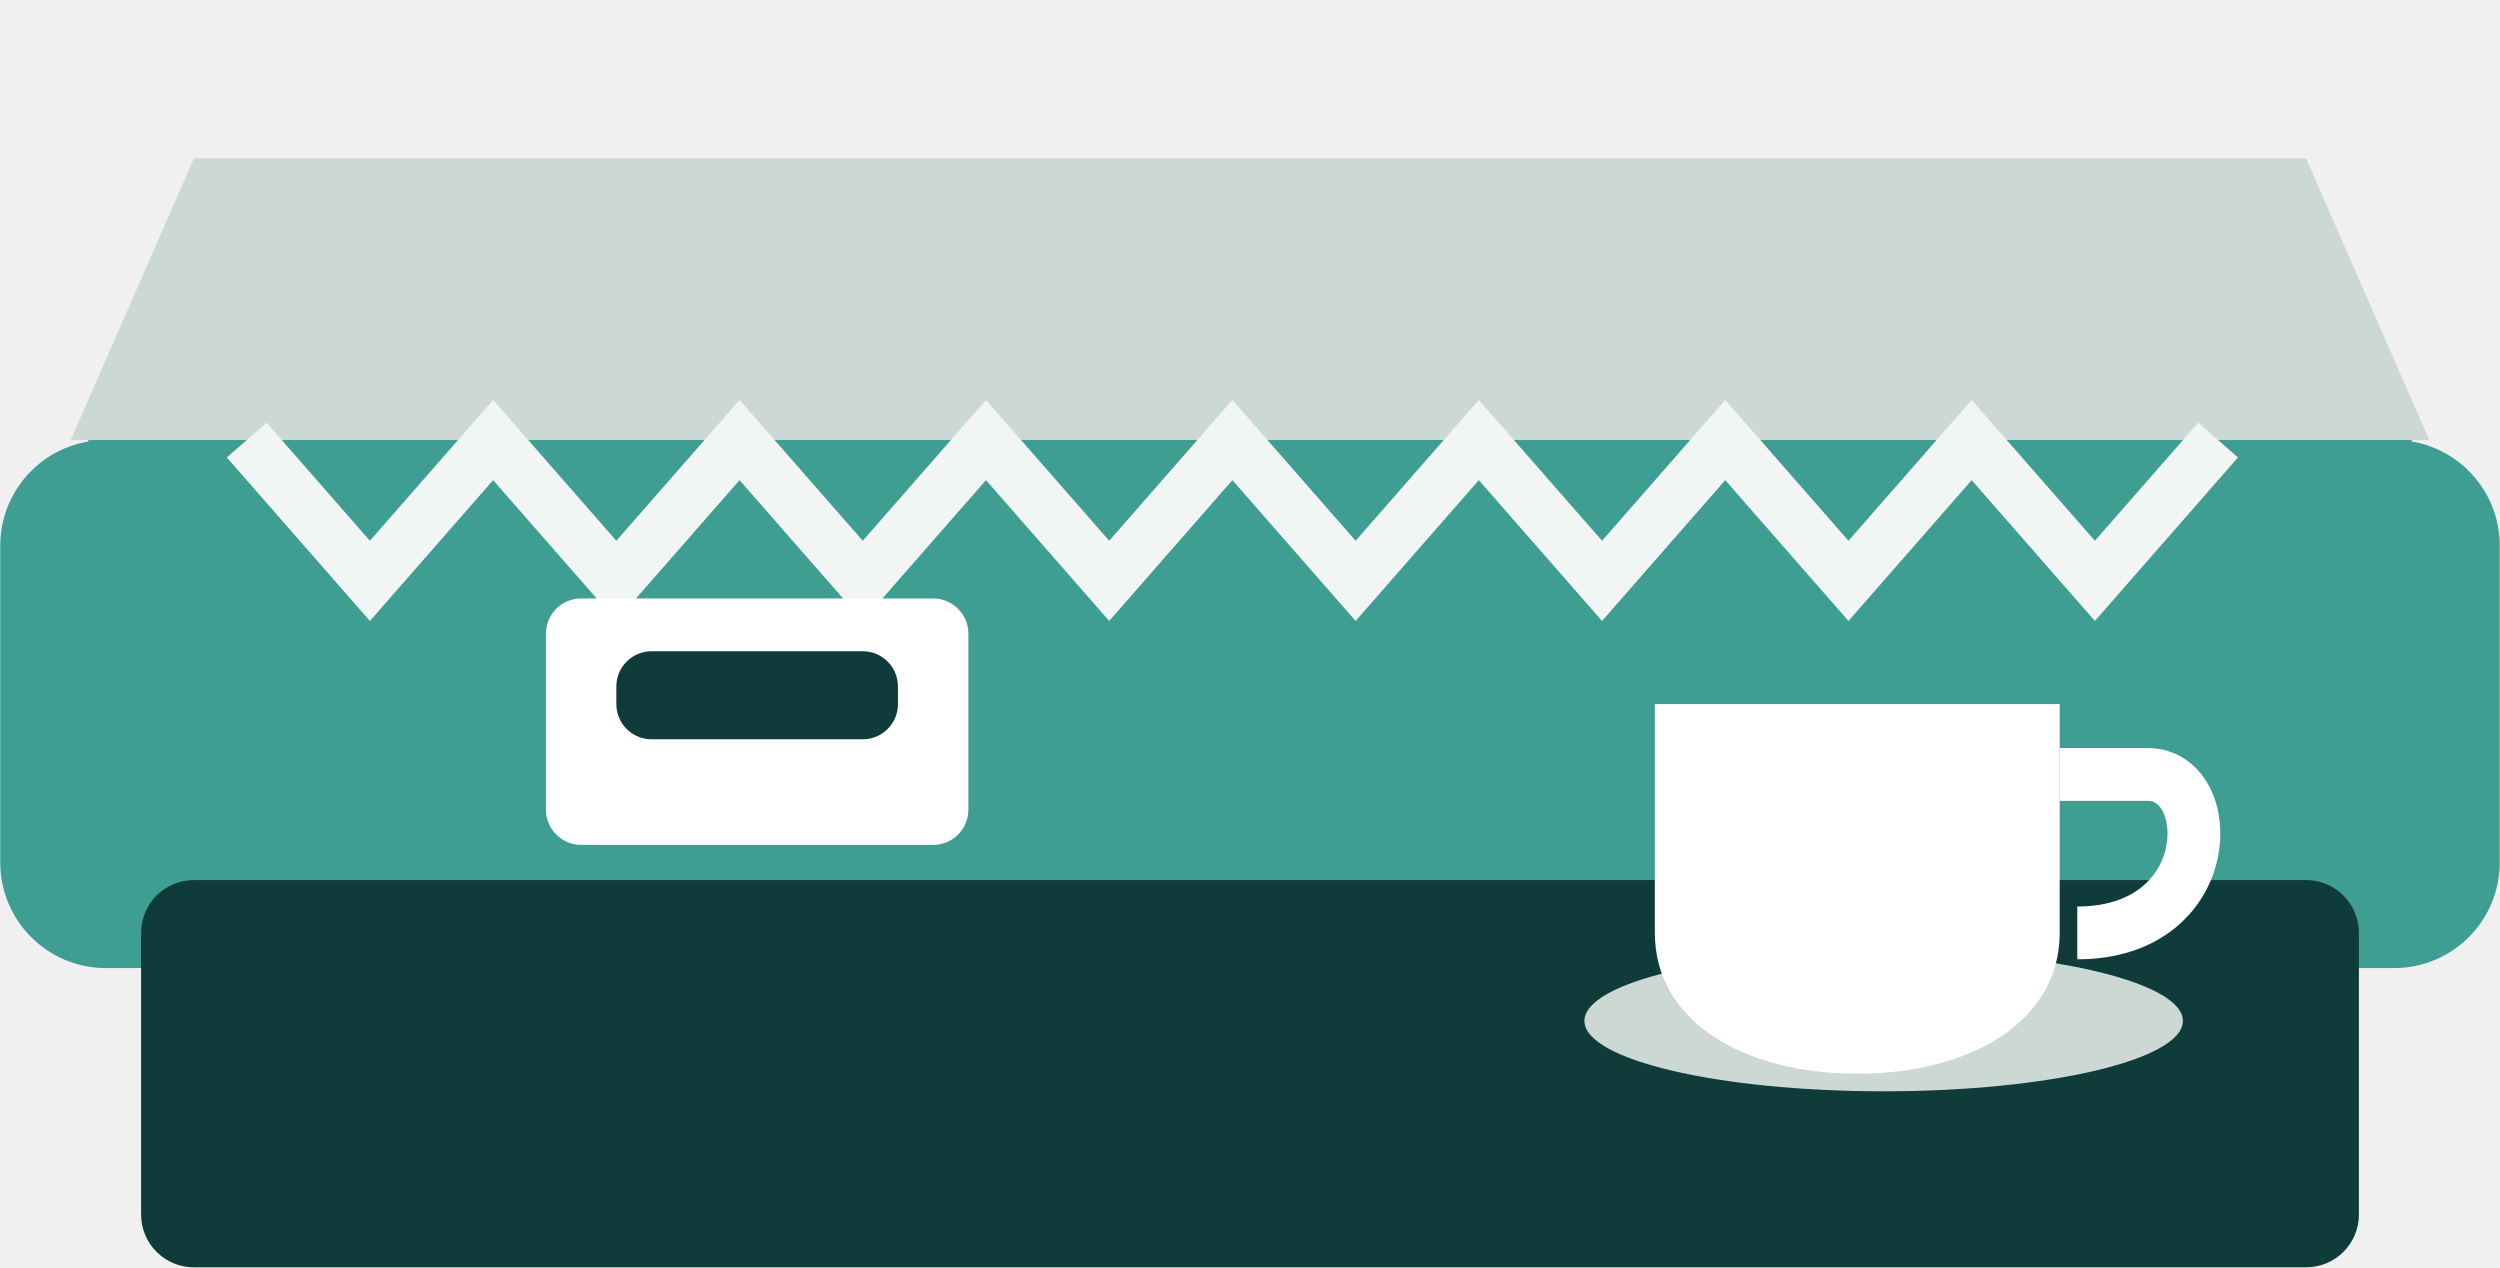
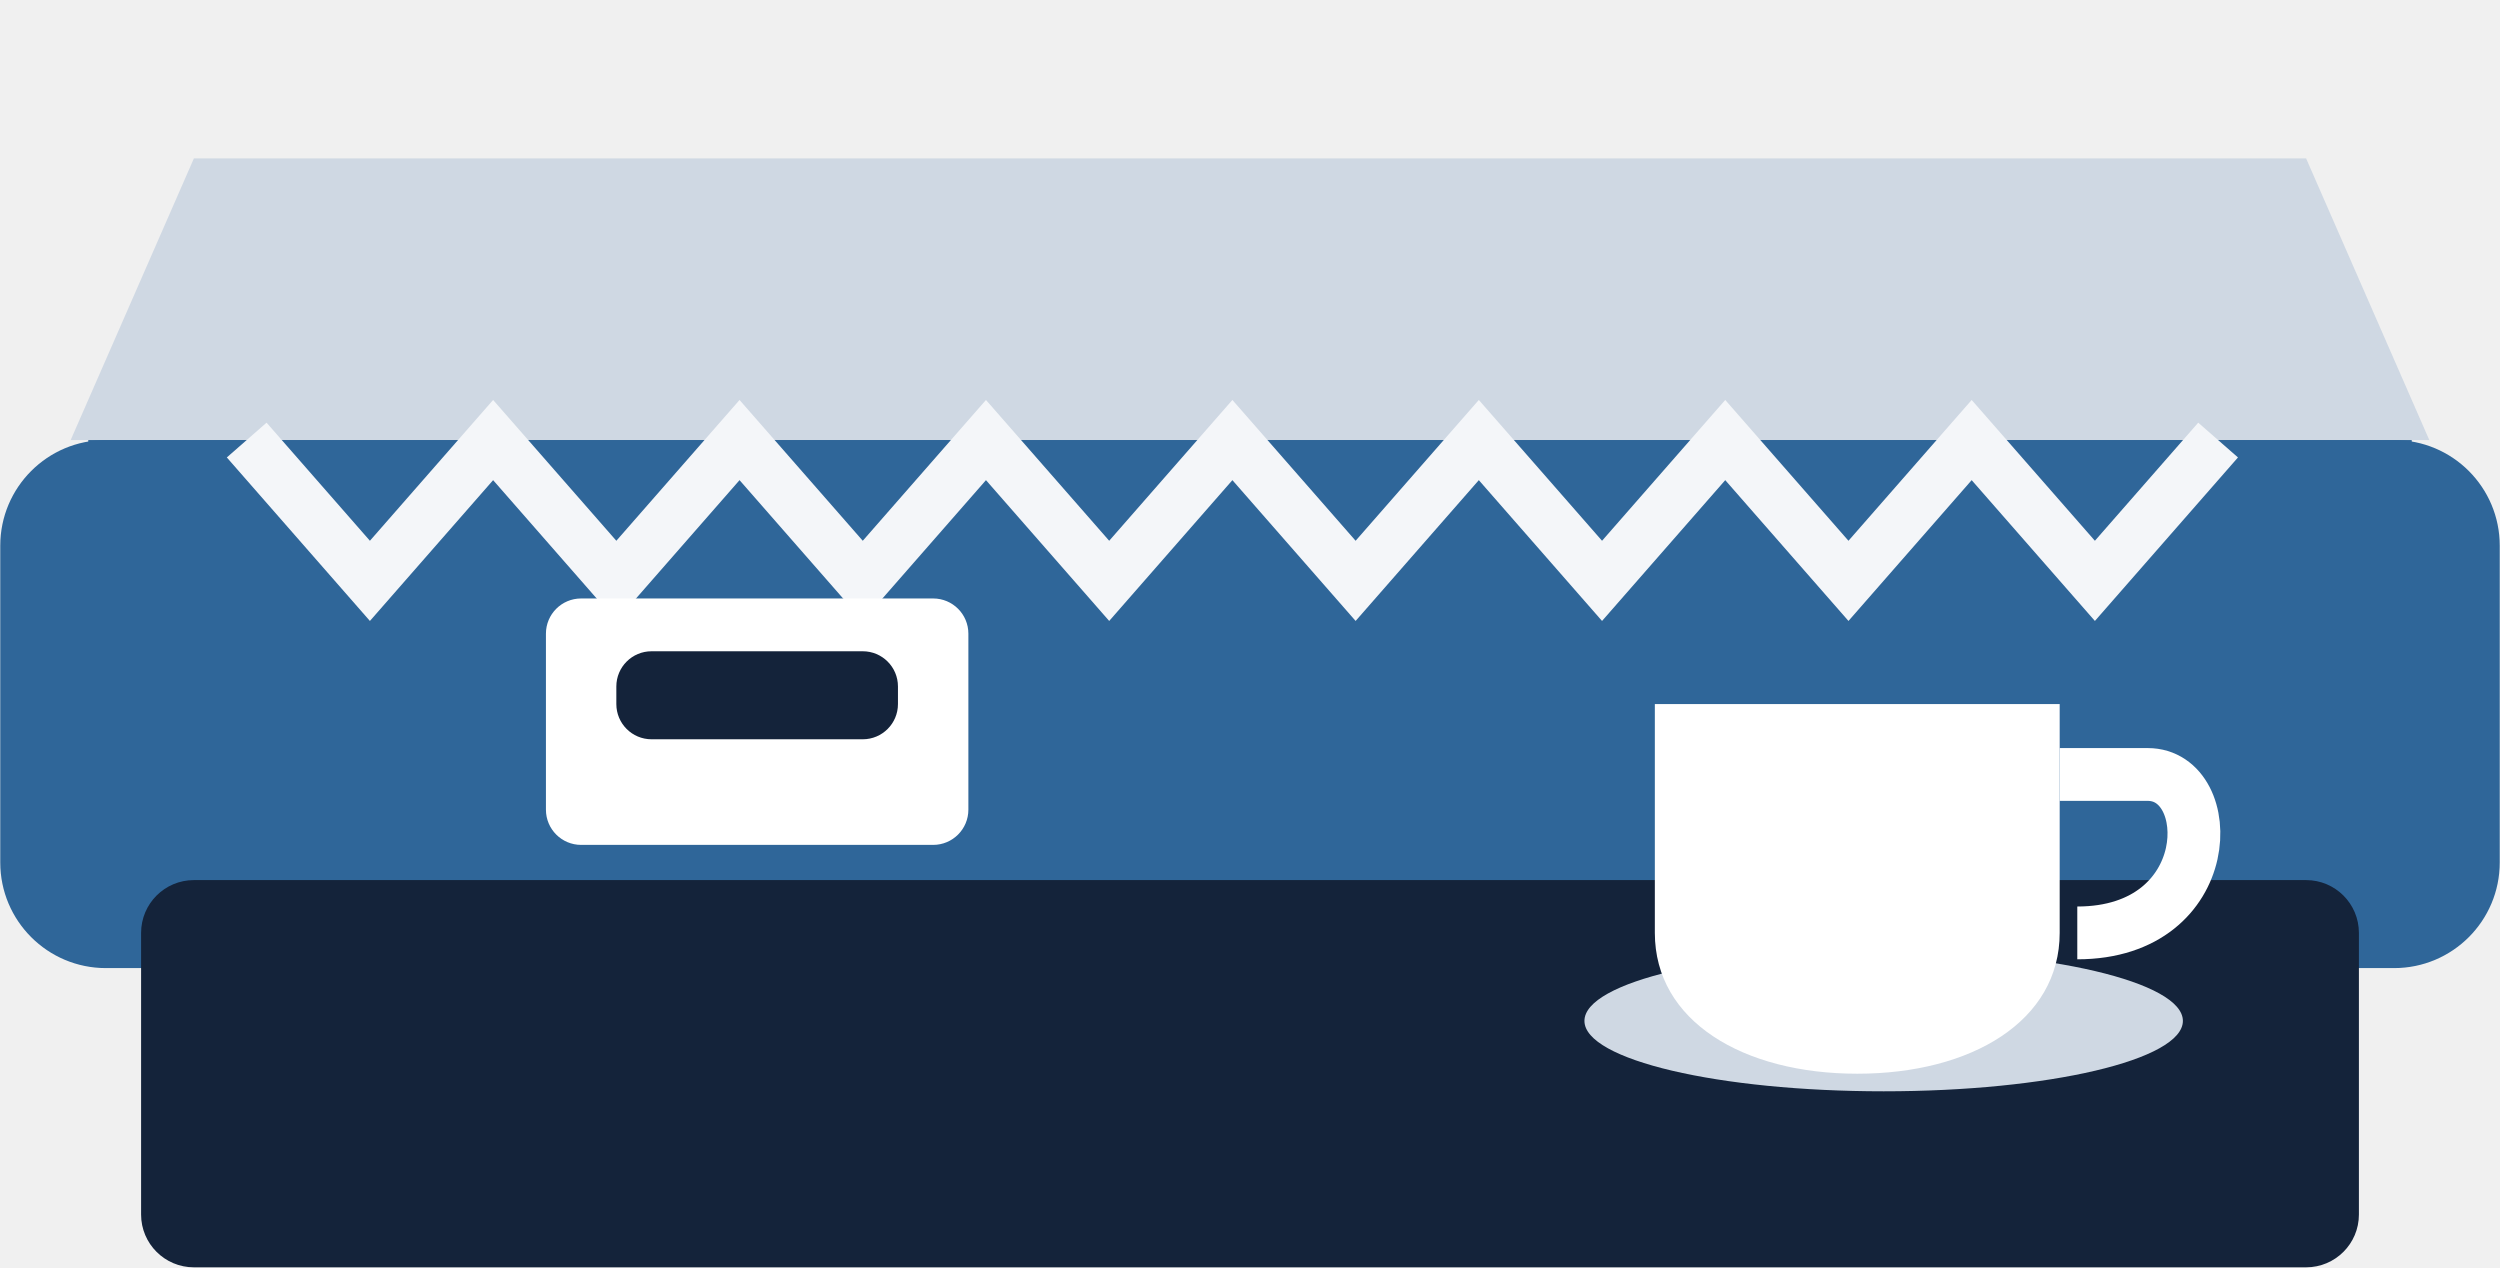
<svg xmlns="http://www.w3.org/2000/svg" width="142" height="72" viewBox="0 0 142 72" fill="none">
  <g clip-path="url(#clip0_168_235)">
-     <path d="M135.986 24.995H6.014C2.701 24.995 0.015 27.68 0.015 30.993V48.989C0.015 52.302 2.701 54.988 6.014 54.988H135.986C139.299 54.988 141.985 52.302 141.985 48.989V30.993C141.985 27.68 139.299 24.995 135.986 24.995Z" fill="#3F9E92" />
-     <path d="M4.014 24.995H137.985L130.987 8.998H11.013L4.014 24.995Z" fill="#CBD8D4" />
-     <path d="M5.014 24.995H136.986V32.993H5.014V24.995Z" fill="#3F9E92" />
-     <path d="M14.012 24.995L21.011 32.993L28.009 24.995L35.008 32.993L42.006 24.995L49.005 32.993L56.003 24.995L63.002 32.993L70 24.995L76.999 32.993L83.997 24.995L90.996 32.993L97.994 24.995L104.993 32.993L111.991 24.995L118.99 32.993L125.988 24.995" stroke-width="2.999" stroke="#F1F6F4" />
-     <path d="M130.987 49.989H11.013C9.357 49.989 8.014 51.332 8.014 52.989V68.985C8.014 70.642 9.357 71.984 11.013 71.984H130.987C132.644 71.984 133.986 70.642 133.986 68.985V52.989C133.986 51.332 132.644 49.989 130.987 49.989Z" fill="#0F3B3B" />
+     <path d="M135.986 24.995H6.014C2.701 24.995 0.015 27.68 0.015 30.993V48.989C0.015 52.302 2.701 54.988 6.014 54.988H135.986C139.299 54.988 141.985 52.302 141.985 48.989V30.993C141.985 27.68 139.299 24.995 135.986 24.995Z" fill="#2F6699" />
+     <path d="M4.014 24.995H137.985L130.987 8.998H11.013L4.014 24.995Z" fill="#CFD8E3" />
+     <path d="M5.014 24.995H136.986V32.993H5.014V24.995Z" fill="#2F6699" />
+     <path d="M14.012 24.995L21.011 32.993L28.009 24.995L35.008 32.993L42.006 24.995L49.005 32.993L56.003 24.995L63.002 32.993L70 24.995L76.999 32.993L83.997 24.995L90.996 32.993L97.994 24.995L104.993 32.993L111.991 24.995L118.99 32.993L125.988 24.995" stroke-width="2.999" stroke="#F4F6F9" />
+     <path d="M130.987 49.989H11.013C9.357 49.989 8.014 51.332 8.014 52.989V68.985C8.014 70.642 9.357 71.984 11.013 71.984H130.987C132.644 71.984 133.986 70.642 133.986 68.985V52.989C133.986 51.332 132.644 49.989 130.987 49.989Z" fill="#14233A" />
    <path d="M53.004 33.993H33.008C31.904 33.993 31.009 34.888 31.009 35.992V45.99C31.009 47.094 31.904 47.99 33.008 47.99H53.004C54.108 47.99 55.004 47.094 55.004 45.99V35.992C55.004 34.888 54.108 33.993 53.004 33.993Z" fill="white" />
-     <path d="M49.005 36.992H37.007C35.903 36.992 35.008 37.887 35.008 38.992V39.991C35.008 41.096 35.903 41.991 37.007 41.991H49.005C50.109 41.991 51.004 41.096 51.004 39.991V38.992C51.004 37.887 50.109 36.992 49.005 36.992Z" fill="#0F3B3B" />
-     <path d="M106.992 61.986C116.379 61.986 123.988 60.196 123.988 57.987C123.988 55.779 116.379 53.988 106.992 53.988C97.605 53.988 89.996 55.779 89.996 57.987C89.996 60.196 97.605 61.986 106.992 61.986Z" fill="#CBD8D4" />
+     <path d="M49.005 36.992H37.007C35.903 36.992 35.008 37.887 35.008 38.992V39.991C35.008 41.096 35.903 41.991 37.007 41.991H49.005C50.109 41.991 51.004 41.096 51.004 39.991V38.992C51.004 37.887 50.109 36.992 49.005 36.992Z" fill="#14233A" />
+     <path d="M106.992 61.986C116.379 61.986 123.988 60.196 123.988 57.987C123.988 55.779 116.379 53.988 106.992 53.988C97.605 53.988 89.996 55.779 89.996 57.987C89.996 60.196 97.605 61.986 106.992 61.986Z" fill="#CFD8E3" />
    <path d="M93.995 39.991H116.99V52.988C116.99 57.987 111.991 60.987 105.493 60.987C98.994 60.987 93.995 57.987 93.995 52.988V39.991Z" fill="white" />
    <path d="M116.99 43.99H121.989C125.988 43.99 125.988 52.989 117.99 52.989" stroke-width="2.999" stroke="white" />
  </g>
  <defs>
    <clipPath id="clip0_168_235">
      <rect width="142" height="71.984" fill="white" />
    </clipPath>
  </defs>
</svg>
